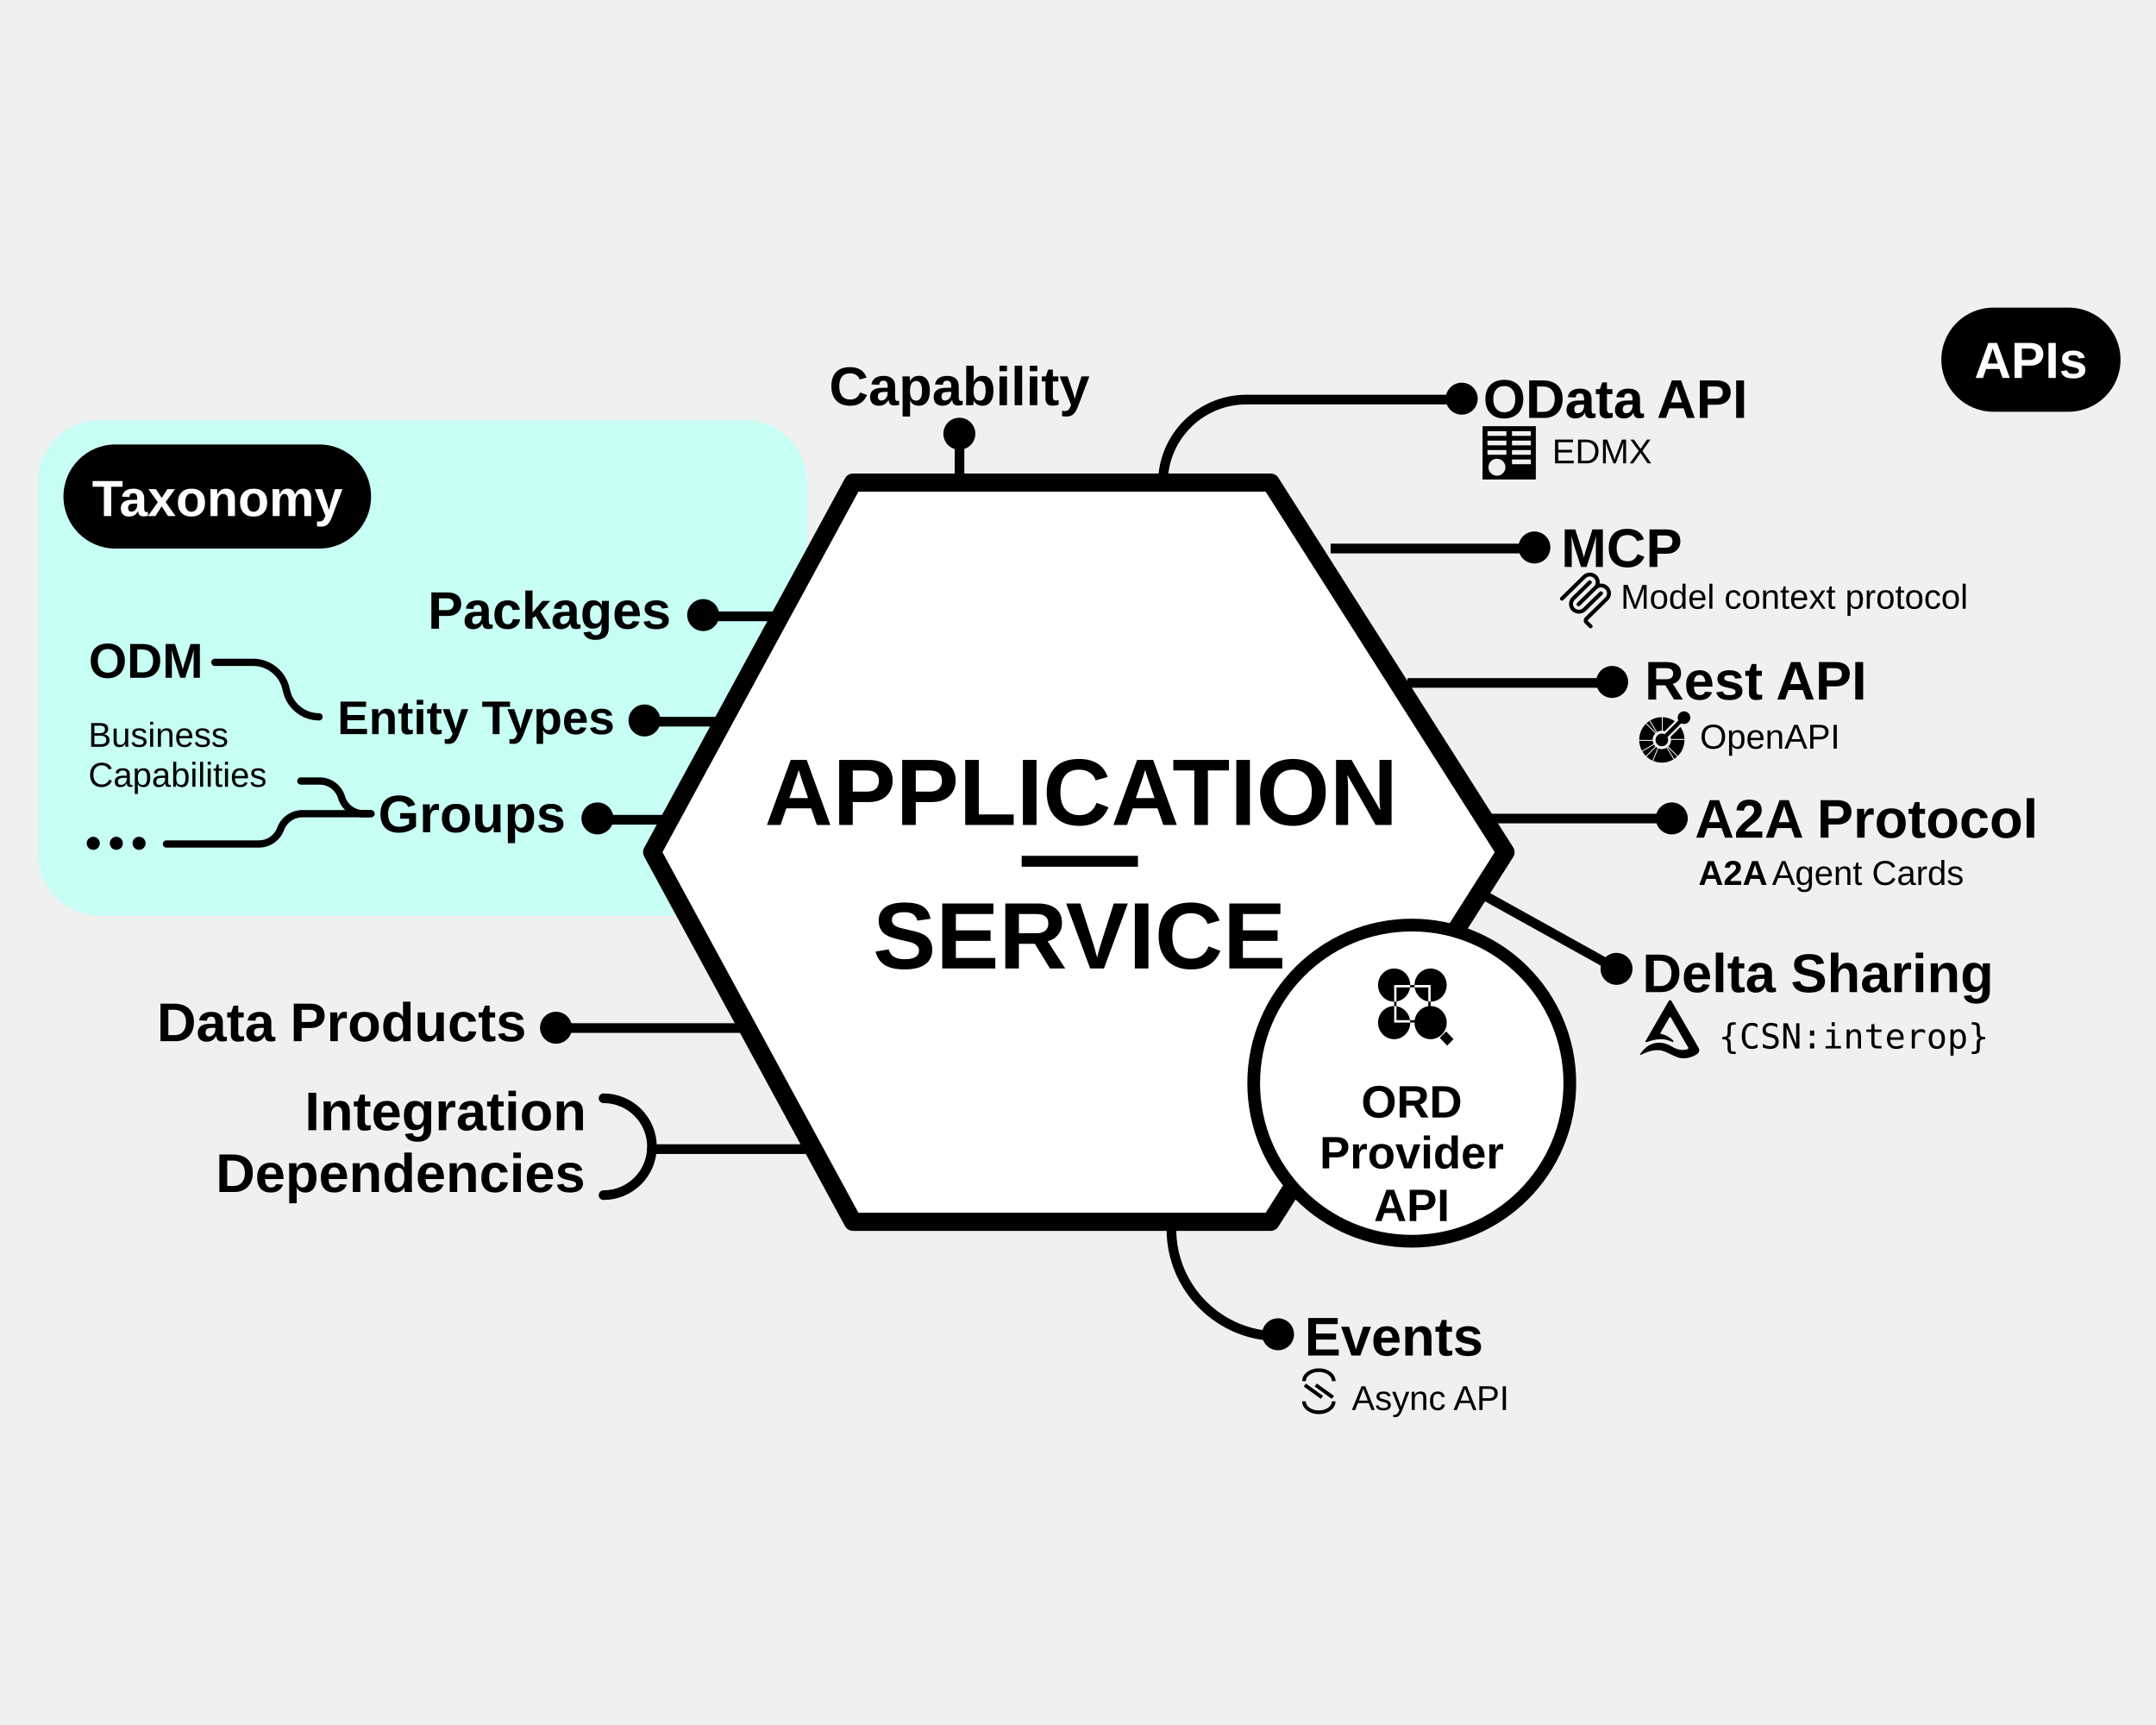
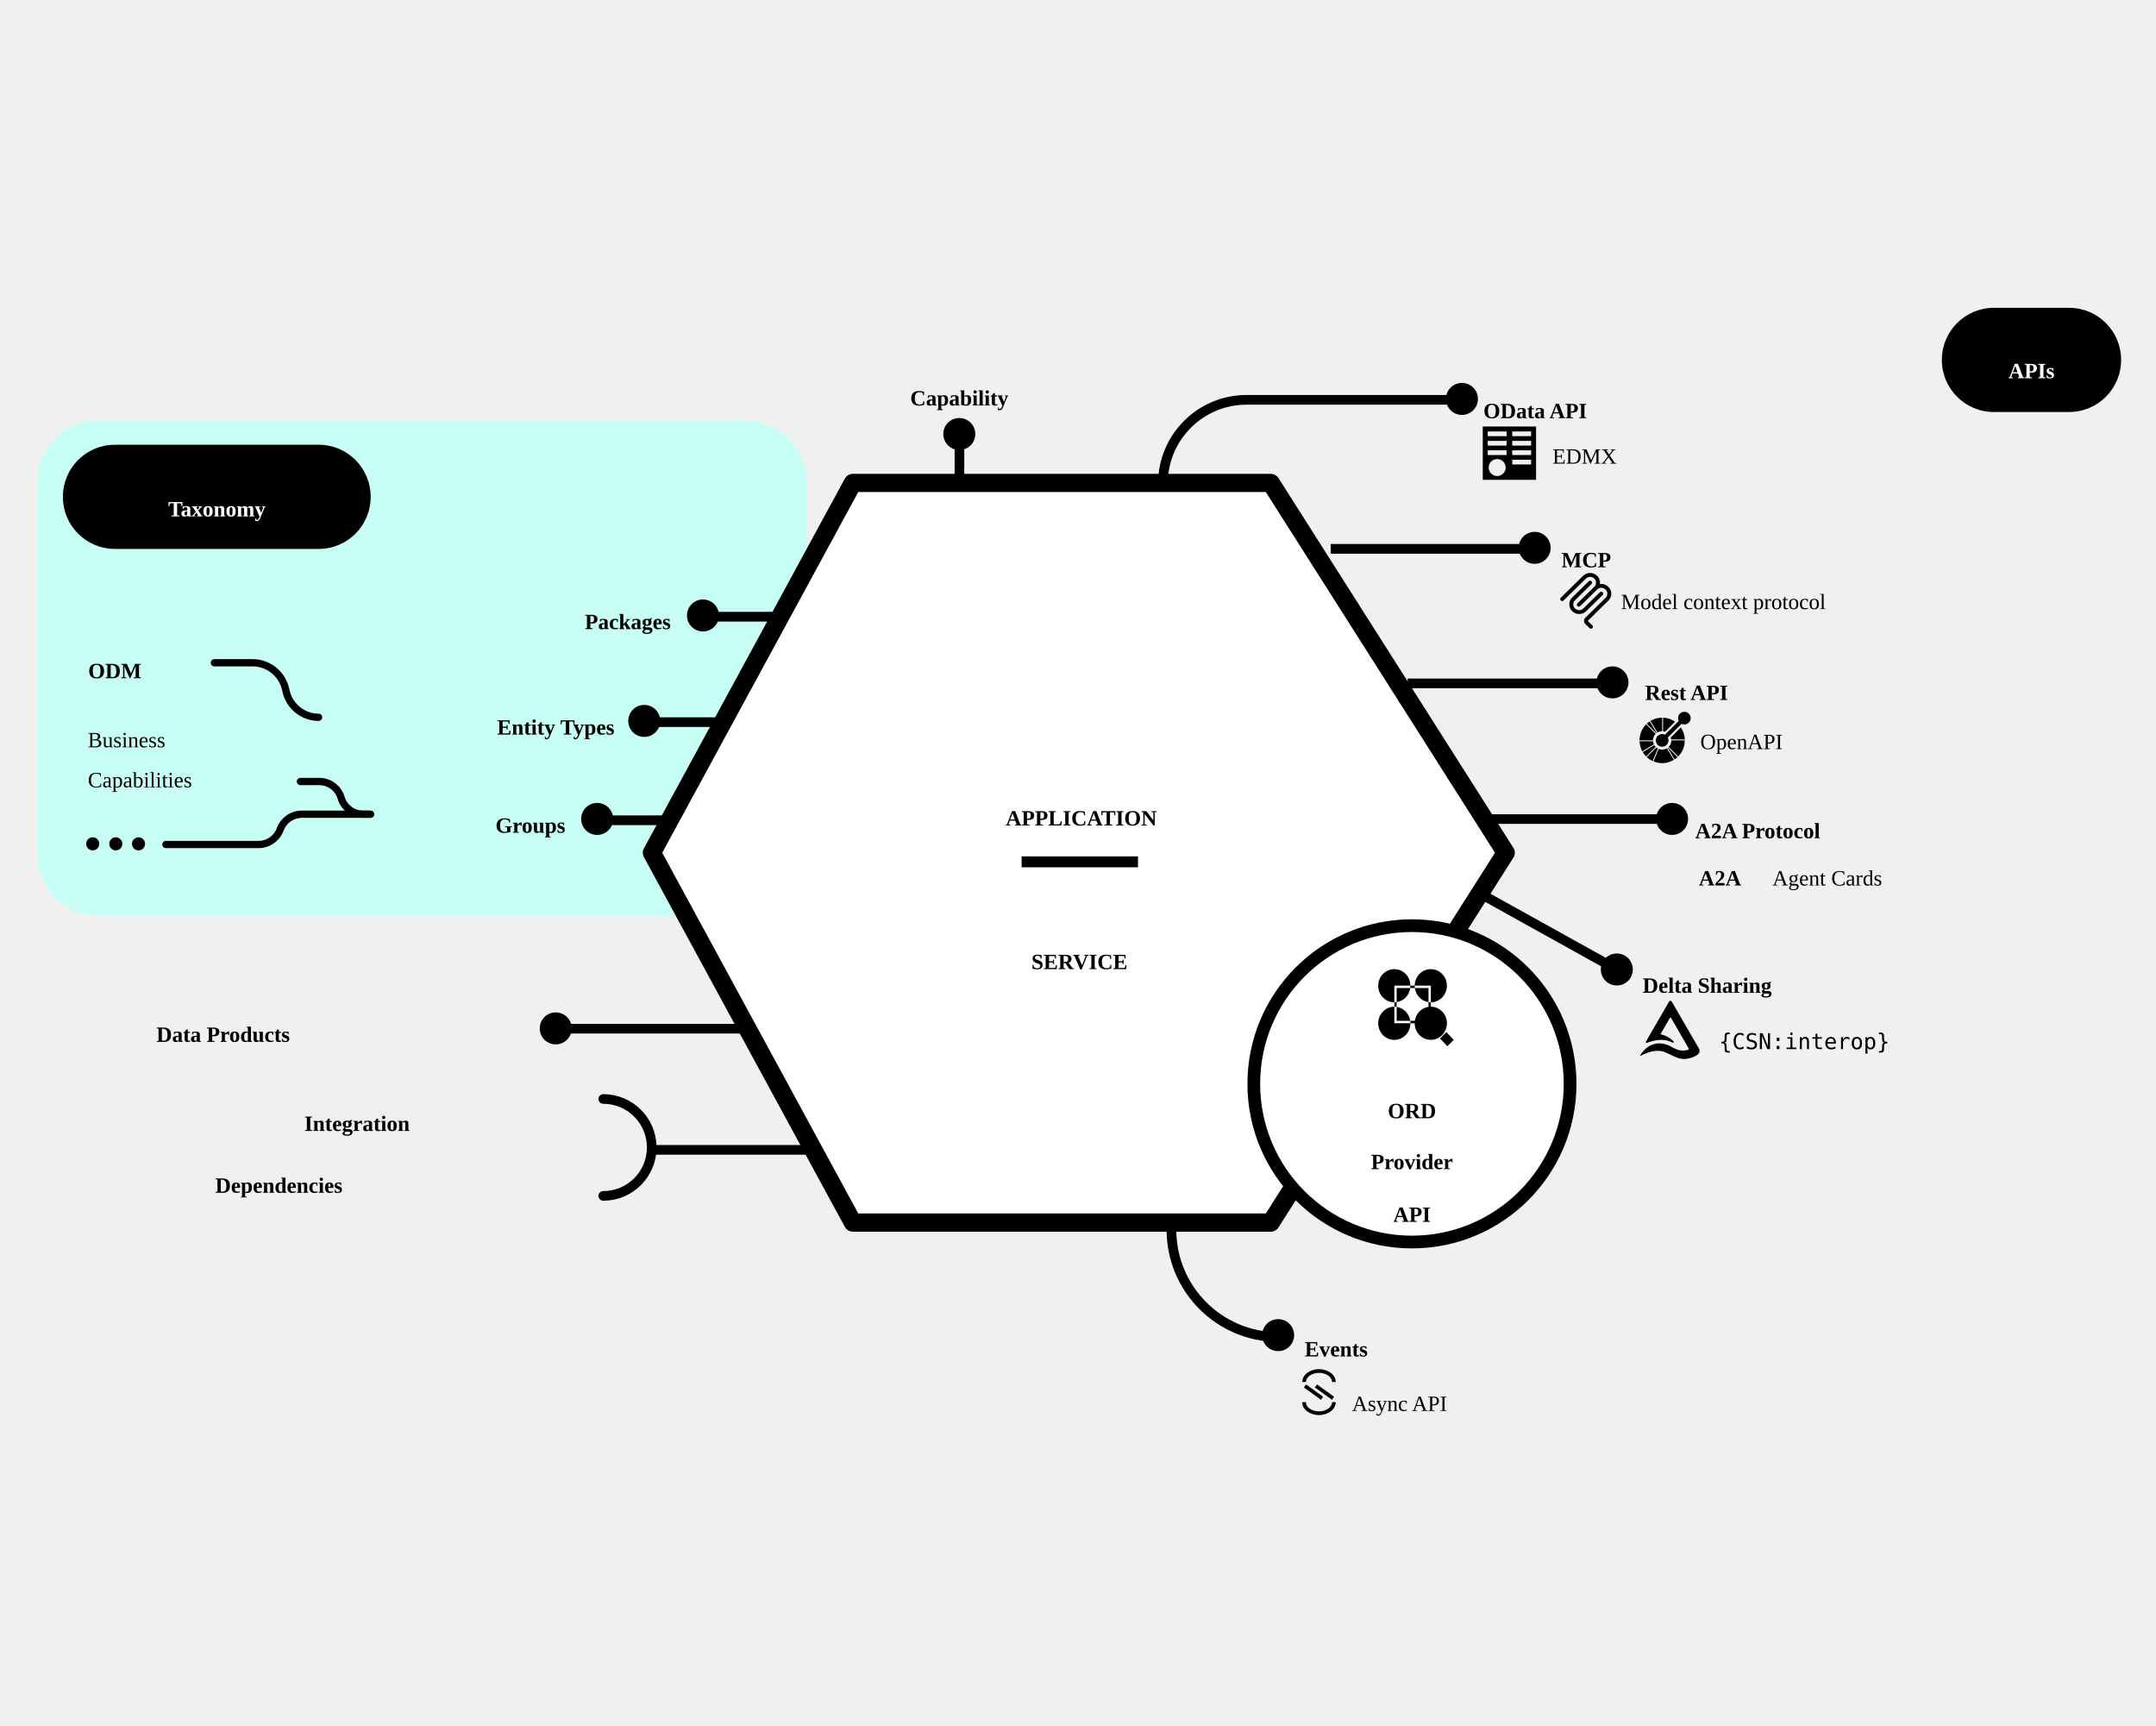
- <svg xmlns="http://www.w3.org/2000/svg" width="1423" height="1138" viewBox="46 -103 1186 949" font-family="Arial, Helvetica, sans-serif">
+ <svg xmlns="http://www.w3.org/2000/svg" viewBox="46 -103 1186 949" font-family="inherit" style="width: 100%; height: auto;">
  <g>
    <rect fill="#C7FFF4" rx="34" height="272.6" width="423.2" y="128.2" x="66.6" id="taxonomy-box" />
    <g fill="#000000" id="connectors">
      <path id="svg_1" d="m893.65,201.54c1.47,0 2.67,-1.2 2.67,-2.67c0,-1.47 -1.2,-2.67 -2.67,-2.67l0,2.67l0,2.67zm-115.62,-2.67l0,2.67l115.62,0l0,-2.67l0,-2.67l-115.62,0l0,2.67z" />
      <path id="svg_2" d="m433.83,238.85c-1.47,0 -2.67,-1.19 -2.67,-2.66c0,-1.47 1.2,-2.67 2.67,-2.67l0,2.67l0,2.66zm44.65,-2.66l0,2.66l-44.65,0l0,-2.66l0,-2.67l44.65,0l0,2.67z" />
      <path id="svg_3" d="m399.84,296.83c-1.47,0 -2.66,-1.19 -2.66,-2.66c0,-1.48 1.19,-2.67 2.66,-2.67l0,2.67l0,2.66zm46.32,-2.66l0,2.66c-14.25,0 -18.7,0 -23.16,0c-4.45,0 -8.91,0 -23.16,0l0,-2.66l0,-2.67c14.25,0 18.71,0 23.16,0c4.46,0 8.91,0 23.16,0l0,2.67z" />
      <path id="svg_4" d="m375.85,350.81c-1.47,0 -2.66,-1.19 -2.66,-2.66c0,-1.48 1.19,-2.67 2.66,-2.67l0,2.67l0,2.66zm38.99,-2.66l0,2.66l-38.99,0l0,-2.66l0,-2.67l38.99,0l0,2.67z" />
      <path id="svg_5" d="m350.53,460.1c-1.47,0 -2.67,1.2 -2.67,2.67c0,1.47 1.2,2.66 2.67,2.66l0,-2.66l0,-2.67zm111.96,2.67l0,-2.67l-111.96,0l0,2.67l0,2.66l111.96,0l0,-2.66z" />
      <path id="svg_6" d="m404.51,526.74c-1.47,0 -2.67,1.2 -2.67,2.67c0,1.47 1.2,2.66 2.67,2.66l0,-2.66l0,-2.67zm94.63,2.67l0,-2.67l-94.63,0l0,2.67l0,2.66l94.63,0l0,-2.66z" />
      <path id="svg_7" d="m936.3,275.51c1.47,0 2.67,-1.2 2.67,-2.67c0,-1.47 -1.2,-2.66 -2.67,-2.66l0,2.66l0,2.67zm-115.95,-2.67l0,2.67l115.95,0l0,-2.67l0,-2.66l-115.95,0l0,2.66z" />
      <path id="svg_8" d="m852.33,119.57c1.48,0 2.67,-1.2 2.67,-2.67c0,-1.47 -1.19,-2.66 -2.67,-2.66l0,2.66l0,2.67zm-120.62,-2.67l0,2.67l120.62,0l0,-2.67l0,-2.66l-120.62,0l0,2.66zm-45.98,45.98l2.67,0c0,-23.92 19.39,-43.31 43.31,-43.31l0,-2.67l0,-2.66c-26.87,0 -48.64,21.78 -48.64,48.64l2.66,0z" />
      <path id="svg_9" d="m938.93,429.12c1.28,0.71 1.75,2.33 1.04,3.62c-0.72,1.29 -2.34,1.75 -3.63,1.04l1.29,-2.33l1.3,-2.33zm-79.27,-40.99l1.3,-2.33l77.97,43.32l-1.3,2.33l-1.29,2.33l-77.97,-43.32l1.29,-2.33z" />
      <path id="svg_10" d="m749.37,629.7c1.48,0 2.67,1.19 2.67,2.67c0,1.47 -1.19,2.66 -2.67,2.66l0,-2.66l0,-2.67zm-58.96,-56.3l2.67,0l-2.67,0zm0,-5.34l2.67,0l0,5.34l-2.67,0l-2.67,0l0,-5.34l2.67,0zm0,5.34l2.67,0c0,31.1 25.2,56.3 56.29,56.3l0,2.67l0,2.66c-34.03,0 -61.63,-27.59 -61.63,-61.63l2.67,0z" />
    </g>
    <g stroke-linecap="round" stroke-width="5.3" stroke="#000000" fill="none" id="connector-lines">
      <path d="m573.78,162.22l0,-27.32" id="cl-capability" />
      <path d="m863.33,347.48l102.96,0" id="cl-a2a" />
      <path d="m377.85,554.73c14.72,0 26.66,-11.93 26.66,-26.66c0,-14.72 -11.94,-26.65 -26.66,-26.65" id="cl-integration" />
    </g>
    <g id="hexagon-application-service">
      <polygon stroke-linejoin="round" stroke-width="10" stroke="#000000" fill="#FFFFFF" points="515.15,162.6 745.05,162.6 874.3,366.0 745.05,569.4 515.15,569.4 404.6,366.0" id="hexagon-shape" />
-       <text id="svg_11" fill="#000000" font-weight="800" font-size="52" text-anchor="middle" y="351" x="640.8">APPLICATION</text>
+       <text id="svg_11" fill="#000000" font-weight="800" font-size="2.2rem" text-anchor="middle" y="351" x="640.8">APPLICATION</text>
      <line id="svg_12" stroke-width="6" stroke="#000000" y2="371" x2="672" y1="371" x1="608" />
-       <text id="svg_13" fill="#000000" font-weight="800" font-size="52" text-anchor="middle" y="430" x="639.8">SERVICE</text>
+       <text id="svg_13" fill="#000000" font-weight="800" font-size="2.2rem" text-anchor="middle" y="430" x="639.8">SERVICE</text>
    </g>
    <g id="ord-provider-circle">
      <circle id="svg_14" stroke-width="7" stroke="#000000" fill="#FFFFFF" r="87" cy="493.1" cx="822.7" />
      <g id="ord-glyph">
        <path id="svg_15" fill="#000000" d="m821.77,440.41c0.06,-0.42 0.09,-0.85 0.09,-1.28c0,-0.01 0,-0.02 0,-0.04l2.35,0c0,0.02 0,0.03 0,0.04c0,0.43 0.03,0.86 0.09,1.28l-2.53,0zm-7.48,7.75l0,-7.75l7.48,0c-0.54,4 -3.6,7.16 -7.48,7.75zm0,2.61l0,-2.61c-0.41,0.06 -0.84,0.09 -1.27,0.09l0,-7.84l0,-1.32l1.27,0l7.57,0c-0.01,-5.02 -3.98,-9.08 -8.86,-9.08c-4.9,0 -8.86,4.08 -8.86,9.12c0,5.04 3.96,9.12 8.86,9.12c0,0 0.01,0 0.02,0l0,2.42c-0.01,0 -0.02,0 -0.02,0c-4.9,0 -8.86,4.08 -8.86,9.12c0,5.04 3.96,9.13 8.86,9.13c4.89,0 8.86,-4.09 8.86,-9.13c0,-0.01 0,-0.02 0,-0.03l9.95,0l1.28,0l0,-1.31l0,-10.2c4.89,-0.01 8.84,-4.09 8.84,-9.12c0,-5.04 -3.96,-9.12 -8.86,-9.12c-4.88,0 -8.84,4.06 -8.86,9.08l7.6,0l1.28,0l0,1.32l0,7.84c-0.01,0 -0.01,0 -0.02,0c-0.42,0 -0.84,-0.03 -1.26,-0.09l0,-7.75l-7.51,0c0.54,4.01 3.62,7.18 7.51,7.75l0,10.29l-10.04,0c-0.58,-3.97 -3.62,-7.1 -7.48,-7.68zm7.48,7.68c0.06,0.42 0.09,0.86 0.09,1.31l-7.57,0l-1.27,0l0,-1.31l0,-7.78c0.43,0 0.86,0.03 1.27,0.1l0,7.68l7.48,0z" />
        <path id="svg_16" fill="#000000" d="m833.07,466.28c3.49,0 6.32,-2.91 6.32,-6.5c0,-3.58 -2.83,-6.49 -6.32,-6.49c-3.48,0 -6.31,2.91 -6.31,6.49c0,3.59 2.83,6.5 6.31,6.5zm0,2.63c4.9,0 8.87,-4.09 8.87,-9.13c0,-5.03 -3.97,-9.12 -8.87,-9.12c-4.89,0 -8.86,4.09 -8.86,9.12c0,5.04 3.97,9.13 8.86,9.13z" />
        <path id="svg_17" fill="#000000" d="m841.61,464.62l4.07,4.26l-3.48,3.55l-4.06,-4.26l3.47,-3.55z" />
        <path id="svg_18" fill="#000000" d="m837.43,458.47c-0.38,0.3 -0.85,0.48 -1.36,0.47c-1.2,-0.01 -2.16,-1.02 -2.14,-2.25c0,-0.51 0.17,-0.98 0.46,-1.35c-0.4,-0.13 -0.82,-0.19 -1.25,-0.2c-2.5,-0.03 -4.56,2.03 -4.59,4.61c-0.03,2.58 1.98,4.69 4.48,4.73c2.5,0.03 4.56,-2.04 4.59,-4.62c0.01,-0.48 -0.06,-0.95 -0.19,-1.39z" />
      </g>
-       <text id="svg_19" fill="#000000" font-weight="700" font-size="25" text-anchor="middle" y="512" x="822.7">ORD</text>
-       <text id="svg_20" fill="#000000" font-weight="700" font-size="25" text-anchor="middle" y="540" x="822.7">Provider</text>
-       <text id="svg_21" fill="#000000" font-weight="700" font-size="25" text-anchor="middle" y="569" x="822.7">API</text>
+       <text id="svg_19" fill="#000000" font-weight="700" font-size="1.15rem" text-anchor="middle" y="512" x="822.7">ORD</text>
+       <text id="svg_20" fill="#000000" font-weight="700" font-size="1.15rem" text-anchor="middle" y="540" x="822.7">Provider</text>
+       <text id="svg_21" fill="#000000" font-weight="700" font-size="1.15rem" text-anchor="middle" y="569" x="822.7">API</text>
    </g>
    <g id="pill-taxonomy">
      <rect id="svg_22" fill="#000000" rx="28.6" height="57.3" width="169.3" y="141.6" x="80.6" />
-       <text id="svg_23" fill="#FFFFFF" font-weight="700" font-size="28" text-anchor="middle" y="181" x="165.3">Taxonomy</text>
+       <text id="svg_23" fill="#FFFFFF" font-weight="700" font-size="1.3rem" text-anchor="middle" y="181" x="165.3">Taxonomy</text>
    </g>
    <g id="pill-apis">
      <rect id="svg_24" fill="#000000" rx="28.6" height="57.3" width="98.6" y="66.3" x="1114.2" />
-       <text id="svg_25" fill="#FFFFFF" font-weight="700" font-size="28" text-anchor="middle" y="105" x="1163.5">APIs</text>
+       <text id="svg_25" fill="#FFFFFF" font-weight="700" font-size="1.3rem" text-anchor="middle" y="105" x="1163.5">APIs</text>
    </g>
    <g id="brackets">
      <path id="svg_26" stroke-linejoin="round" stroke-linecap="round" stroke-width="4" stroke="#000000" fill="none" d="m211.25,326.82l10.38,0c5.57,0 10.46,3.66 12.03,9c1.57,5.33 6.47,8.99 12.03,8.99l4.21,0" />
      <path id="svg_27" stroke-linejoin="round" stroke-linecap="round" stroke-width="4" stroke="#000000" fill="none" d="m163.94,261.51l21.06,0c8.87,0 16.53,6.38 18.23,15.09c1.69,8.6 9.25,14.9 18.02,14.9" />
      <path id="svg_28" stroke-linejoin="round" stroke-linecap="round" stroke-width="4" stroke="#000000" fill="none" d="m137.28,361.47l50.9,0c5.34,0 10.11,-3.32 11.95,-8.33c1.85,-5 6.62,-8.33 11.96,-8.33l37.15,0" />
    </g>
    <g fill="#000000" id="connector-dots">
      <circle r="8.8" cy="135.7" cx="573.7" id="dot-capability" />
      <circle r="8.8" cy="235.5" cx="432.7" id="dot-packages" />
      <circle r="8.8" cy="293.5" cx="400.4" id="dot-entity-types" />
      <circle r="8.8" cy="347.4" cx="374.5" id="dot-groups" />
      <circle r="8.8" cy="462.6" cx="351.7" id="dot-data-products" />
      <circle r="8.8" cy="116.4" cx="850.2" id="dot-odata" />
      <circle r="8.8" cy="198.3" cx="890.2" id="dot-mcp" />
      <circle r="8.8" cy="272.3" cx="933" id="dot-rest" />
      <circle r="8.8" cy="347.4" cx="965.8" id="dot-a2a" />
      <circle r="8.8" cy="430.2" cx="935.4" id="dot-delta" />
      <circle r="8.8" cy="631.3" cx="749.1" id="dot-events" />
    </g>
    <g fill="#000000" id="labels">
-       <text font-weight="700" font-size="27" y="270" x="94.5" id="lbl-odm">ODM</text>
-       <text font-size="19" y="308" x="94.3" id="lbl-bizcap1">Business</text>
-       <text font-size="19" y="330" x="94.3" id="lbl-bizcap2">Capabilities</text>
-       <text font-weight="700" font-size="29" text-anchor="end" y="243" x="415" id="lbl-packages">Packages</text>
-       <text font-weight="700" font-size="26" text-anchor="end" y="301" x="384" id="lbl-entity-types">Entity Types</text>
-       <text font-weight="700" font-size="29" text-anchor="end" y="355" x="357" id="lbl-groups">Groups</text>
-       <text font-weight="700" font-size="30" y="470" x="132" id="lbl-data-products">Data Products</text>
-       <text font-weight="700" font-size="30" y="519" x="213.4" id="lbl-integration1">Integration</text>
-       <text font-weight="700" font-size="30" y="553" x="164.4" id="lbl-integration2">Dependencies</text>
-       <text font-weight="700" font-size="30" text-anchor="middle" y="120" x="573.7" id="lbl-capability">Capability</text>
-       <text font-weight="700" font-size="30" y="127" x="862" id="lbl-odata">OData API</text>
-       <text font-size="19" y="152" x="900" id="lbl-edmx">EDMX</text>
-       <text font-weight="700" font-size="30" y="209" x="904.9" id="lbl-mcp">MCP</text>
-       <text font-size="19" y="232" x="937.7" id="lbl-mcp-sub">Model context protocol</text>
-       <text font-weight="700" font-size="30" y="282" x="950.9" id="lbl-rest">Rest API</text>
-       <text font-size="19" y="309" x="981.3" id="lbl-openapi">OpenAPI</text>
-       <text font-weight="700" font-size="30" y="358" x="978.5" id="lbl-a2a-protocol">A2A Protocol</text>
-       <text x="11" font-size="19" y="384" id="lbl-agent-cards">
+       <text font-weight="700" font-size="1.15rem" y="270" x="94.5" id="lbl-odm">ODM</text>
+       <text font-size="0.85rem" y="308" x="94.3" id="lbl-bizcap1">Business</text>
+       <text font-size="0.85rem" y="330" x="94.3" id="lbl-bizcap2">Capabilities</text>
+       <text font-weight="700" font-size="1.3rem" text-anchor="end" y="243" x="415" id="lbl-packages">Packages</text>
+       <text font-weight="700" font-size="1.15rem" text-anchor="end" y="301" x="384" id="lbl-entity-types">Entity Types</text>
+       <text font-weight="700" font-size="1.3rem" text-anchor="end" y="355" x="357" id="lbl-groups">Groups</text>
+       <text font-weight="700" font-size="1.3rem" y="470" x="132" id="lbl-data-products">Data Products</text>
+       <text font-weight="700" font-size="1.3rem" y="519" x="213.4" id="lbl-integration1">Integration</text>
+       <text font-weight="700" font-size="1.3rem" y="553" x="164.4" id="lbl-integration2">Dependencies</text>
+       <text font-weight="700" font-size="1.3rem" text-anchor="middle" y="120" x="573.7" id="lbl-capability">Capability</text>
+       <text font-weight="700" font-size="1.3rem" y="127" x="862" id="lbl-odata">OData API</text>
+       <text font-size="0.85rem" y="152" x="900" id="lbl-edmx">EDMX</text>
+       <text font-weight="700" font-size="1.3rem" y="209" x="904.9" id="lbl-mcp">MCP</text>
+       <text font-size="0.85rem" y="232" x="937.7" id="lbl-mcp-sub">Model context protocol</text>
+       <text font-weight="700" font-size="1.3rem" y="282" x="950.9" id="lbl-rest">Rest API</text>
+       <text font-size="0.85rem" y="309" x="981.3" id="lbl-openapi">OpenAPI</text>
+       <text font-weight="700" font-size="1.3rem" y="358" x="978.5" id="lbl-a2a-protocol">A2A Protocol</text>
+       <text x="11" font-size="0.85rem" y="384" id="lbl-agent-cards">
        <tspan id="svg_29" font-weight="700" x="980.5">A2A</tspan>
        <tspan id="svg_30" x="1021">Agent Cards</tspan>
      </text>
-       <text font-weight="700" font-size="30" y="443" x="949.6" id="lbl-delta">Delta Sharing</text>
-       <text font-family="monospace" font-size="19" y="474" x="991.6" id="lbl-csn">{CSN:interop}</text>
-       <text font-weight="700" font-size="30" y="643" x="763.7" id="lbl-events">Events</text>
-       <text font-size="19" y="673" x="789.7" id="lbl-async">Async API</text>
+       <text font-weight="700" font-size="1.3rem" y="443" x="949.6" id="lbl-delta">Delta Sharing</text>
+       <text font-family="monospace" font-size="0.85rem" y="474" x="991.6" id="lbl-csn">{CSN:interop}</text>
+       <text font-weight="700" font-size="1.3rem" y="643" x="763.7" id="lbl-events">Events</text>
+       <text font-size="0.85rem" y="673" x="789.7" id="lbl-async">Async API</text>
      <circle r="3.6" cy="361.1" cx="97" id="dot-odm1" />
      <circle r="3.6" cy="361.1" cx="109.7" id="dot-odm2" />
      <circle r="3.6" cy="361.1" cx="122.2" id="dot-odm3" />
    </g>
    <g fill="#000000" id="icon-edmx">
      <path id="svg_31" d="m890.99,160.88l-29.33,0l0,-29.32l29.33,0l0,29.32zm-21.41,-11.41c-2.58,0 -4.67,2.09 -4.67,4.67c0,2.58 2.09,4.67 4.67,4.67c2.58,0 4.67,-2.09 4.67,-4.67c0,-2.58 -2.09,-4.67 -4.67,-4.67zm8.3,2.98l10.38,0l0,-2.59l-10.38,0l0,2.59zm-13.49,-5.19l10.38,0l0,-2.59l-10.38,0l0,2.59zm13.49,0l10.38,0l0,-2.59l-10.38,0l0,2.59zm-13.49,-5.19l10.38,0l0,-2.59l-10.38,0l0,2.59zm13.49,0l10.38,0l0,-2.59l-10.38,0l0,2.59zm-13.49,-5.19l10.38,0l0,-2.59l-10.38,0l0,2.59zm13.49,0l10.38,0l0,-2.59l-10.38,0l0,2.59z" />
    </g>
    <g fill="#000000" id="icon-mcp">
      <path id="svg_32" d="m923.02,215.19c-0.62,-0.6 -1.45,-0.94 -2.31,-0.94c-0.86,0 -1.68,0.34 -2.3,0.94l-12.3,12.06c-0.2,0.2 -0.48,0.31 -0.76,0.31c-0.29,0 -0.57,-0.11 -0.78,-0.31c-0.1,-0.1 -0.18,-0.22 -0.23,-0.35c-0.05,-0.13 -0.08,-0.26 -0.08,-0.41c0,-0.14 0.03,-0.27 0.08,-0.4c0.05,-0.13 0.13,-0.25 0.23,-0.35l12.3,-12.06c1.03,-1 2.41,-1.56 3.84,-1.56c1.44,0 2.82,0.56 3.84,1.56c0.6,0.58 1.05,1.29 1.31,2.08c0.27,0.79 0.35,1.62 0.23,2.45c0.83,-0.12 1.68,-0.05 2.48,0.21c0.8,0.26 1.53,0.7 2.13,1.29l0.06,0.07c0.51,0.49 0.91,1.07 1.18,1.72c0.28,0.65 0.42,1.34 0.42,2.04c0,0.71 -0.14,1.4 -0.42,2.05c-0.27,0.65 -0.67,1.23 -1.18,1.72l-11.11,10.91c-0.04,0.03 -0.06,0.07 -0.08,0.11c-0.02,0.04 -0.03,0.09 -0.03,0.14c0,0.04 0.01,0.09 0.03,0.13c0.02,0.05 0.04,0.09 0.08,0.12l2.28,2.24c0.1,0.1 0.18,0.21 0.24,0.34c0.05,0.13 0.08,0.27 0.08,0.41c0,0.14 -0.03,0.28 -0.08,0.41c-0.06,0.13 -0.14,0.25 -0.24,0.35c-0.2,0.2 -0.48,0.31 -0.77,0.31c-0.29,0 -0.56,-0.11 -0.77,-0.31l-2.28,-2.24c-0.24,-0.23 -0.42,-0.51 -0.55,-0.81c-0.13,-0.3 -0.19,-0.62 -0.19,-0.95c0,-0.33 0.06,-0.65 0.19,-0.96c0.13,-0.3 0.31,-0.57 0.55,-0.8l11.12,-10.91c0.3,-0.29 0.54,-0.64 0.71,-1.03c0.16,-0.39 0.24,-0.81 0.24,-1.23c0,-0.42 -0.08,-0.84 -0.24,-1.22c-0.17,-0.39 -0.41,-0.74 -0.71,-1.04l-0.07,-0.06c-0.61,-0.6 -1.44,-0.94 -2.3,-0.94c-0.85,0 -1.68,0.34 -2.3,0.94l-9.16,8.98l0,0l-0.13,0.13c-0.21,0.2 -0.48,0.31 -0.77,0.31c-0.28,0 -0.56,-0.11 -0.77,-0.31c-0.1,-0.1 -0.18,-0.22 -0.23,-0.35c-0.06,-0.13 -0.08,-0.27 -0.08,-0.41c0,-0.14 0.02,-0.28 0.08,-0.41c0.05,-0.13 0.13,-0.24 0.23,-0.34l9.29,-9.11c0.31,-0.3 0.55,-0.65 0.71,-1.03c0.16,-0.39 0.24,-0.81 0.24,-1.23c0,-0.42 -0.08,-0.84 -0.24,-1.23c-0.17,-0.38 -0.41,-0.74 -0.71,-1.03z" />
      <path id="svg_33" d="m921.48,218.21c0.1,-0.1 0.18,-0.22 0.24,-0.35c0.05,-0.13 0.08,-0.27 0.08,-0.41c0,-0.14 -0.03,-0.28 -0.08,-0.41c-0.06,-0.13 -0.14,-0.24 -0.24,-0.34c-0.21,-0.2 -0.48,-0.31 -0.77,-0.31c-0.28,0 -0.56,0.11 -0.76,0.31l-9.1,8.92c-0.51,0.49 -0.91,1.07 -1.18,1.72c-0.27,0.65 -0.41,1.34 -0.41,2.04c0,0.71 0.14,1.4 0.41,2.05c0.27,0.65 0.67,1.23 1.18,1.72c1.03,1 2.41,1.56 3.85,1.56c1.43,0 2.81,-0.56 3.83,-1.56l9.1,-8.92c0.1,-0.09 0.18,-0.21 0.23,-0.34c0.06,-0.13 0.09,-0.27 0.09,-0.41c0,-0.14 -0.03,-0.28 -0.09,-0.41c-0.05,-0.13 -0.13,-0.25 -0.23,-0.34c-0.21,-0.2 -0.48,-0.32 -0.77,-0.32c-0.29,0 -0.56,0.12 -0.77,0.32l-9.09,8.91c-0.62,0.61 -1.44,0.94 -2.3,0.94c-0.87,0 -1.7,-0.33 -2.31,-0.94c-0.31,-0.29 -0.55,-0.64 -0.71,-1.03c-0.16,-0.39 -0.25,-0.8 -0.25,-1.23c0,-0.42 0.09,-0.83 0.25,-1.22c0.16,-0.39 0.4,-0.74 0.71,-1.04l9.09,-8.91z" />
    </g>
    <g fill="#000000" id="icon-openapi">
      <path id="svg_34" d="m955.32,304.71l-7.43,0l0.01,0.11c0,0.07 0,0.14 0.01,0.21c0,0.03 0,0.06 0,0.09c0.01,0.08 0.01,0.16 0.02,0.24c0.01,0.02 0.01,0.04 0.01,0.05c0,0.09 0.02,0.18 0.02,0.27c0.01,0.01 0.01,0.02 0.01,0.03c0.01,0.09 0.02,0.19 0.04,0.29c0,0 0,0 0,0c0.08,0.59 0.21,1.18 0.38,1.76c0,0 0.01,0 0.01,0.01c0.02,0.09 0.05,0.18 0.08,0.27c0,0 0,0.01 0,0.01c0,0.01 0,0.02 0.01,0.02c0.03,0.08 0.05,0.16 0.08,0.24c0.01,0.02 0.01,0.05 0.02,0.07l0.08,0.21c0.01,0.03 0.02,0.06 0.03,0.09c0.02,0.06 0.05,0.12 0.07,0.18c0.02,0.04 0.04,0.08 0.05,0.13c0.02,0.04 0.04,0.09 0.06,0.13c0.02,0.06 0.05,0.11 0.08,0.17c0.01,0.03 0.02,0.06 0.04,0.1c0.03,0.06 0.06,0.13 0.09,0.2c0.01,0.02 0.02,0.04 0.03,0.06c0.04,0.08 0.08,0.15 0.12,0.23l0.01,0.03c0.04,0.08 0.09,0.17 0.13,0.25c0,0 0,0 0.01,0.01c0.01,0.02 0.01,0.03 0.03,0.05l6.34,-3.83l0.02,-0.02c-0.25,-0.52 -0.41,-1.09 -0.46,-1.66z" />
      <path id="svg_35" d="m957.15,308.13l-0.02,0.02l-5.24,5.24c0.03,0.03 0.06,0.06 0.08,0.08c0.05,0.04 0.1,0.09 0.15,0.13l0.08,0.07c0.05,0.05 0.11,0.1 0.17,0.15l0.06,0.04c0.06,0.06 0.13,0.11 0.2,0.17l0.02,0.02c0.08,0.06 0.16,0.11 0.23,0.17c0,0 0.01,0 0.01,0.01c0.32,0.23 0.64,0.45 0.98,0.66c0.01,0.01 0.02,0.02 0.03,0.02c0.07,0.04 0.13,0.08 0.19,0.12c0.04,0.02 0.08,0.04 0.12,0.06c0.04,0.03 0.08,0.05 0.12,0.07c0.06,0.04 0.13,0.07 0.2,0.11c0.01,0 0.02,0.01 0.03,0.01c0.19,0.1 0.38,0.2 0.58,0.29l0.18,-0.46l2.63,-6.41l0.02,-0.02c-0.3,-0.16 -0.57,-0.34 -0.82,-0.55z" />
      <path id="svg_36" d="m956.6,307.61c-0.06,-0.07 -0.11,-0.13 -0.17,-0.2c-0.04,-0.06 -0.09,-0.11 -0.13,-0.17c-0.05,-0.07 -0.1,-0.14 -0.15,-0.21c-0.04,-0.07 -0.09,-0.14 -0.13,-0.21l-6.35,3.84c0.09,0.16 0.19,0.32 0.3,0.48c0.01,0 0.01,0.01 0.01,0.01c0,0 0,0 0,0.01c0.01,0 0.01,0.01 0.02,0.01l0,0l0.02,0.04c0,0 0,0 0,0l0,0.01c0.12,0.16 0.23,0.32 0.34,0.48c0.01,0 0.01,0 0.01,0.01c0.01,0 0.01,0 0.01,0.01c0.05,0.06 0.1,0.13 0.16,0.2c0,0.01 0.01,0.02 0.02,0.02c0.05,0.07 0.1,0.14 0.16,0.21c0.01,0.02 0.02,0.03 0.04,0.05c0.05,0.06 0.1,0.12 0.15,0.18l0.07,0.07l0.13,0.15c0.03,0.03 0.05,0.06 0.07,0.08c0.02,0.02 0.02,0.03 0.04,0.04c0.03,0.04 0.06,0.07 0.1,0.1c0.01,0.02 0.02,0.03 0.04,0.05c0.06,0.06 0.11,0.12 0.17,0.18l5.24,-5.26c-0.06,-0.06 -0.12,-0.12 -0.17,-0.18z" />
      <path id="svg_37" d="m963.54,308.13c-0.06,0.04 -0.12,0.09 -0.18,0.13l0.02,0.02l3.82,6.37c0.18,-0.12 0.35,-0.24 0.52,-0.36c0.38,-0.28 0.73,-0.57 1.07,-0.89l-5.23,-5.25l-0.02,-0.02z" />
      <path id="svg_38" d="m966.64,314.7l-0.12,-0.22l-3.57,-5.94c-0.07,0.05 -0.15,0.09 -0.22,0.13c-0.07,0.04 -0.15,0.08 -0.23,0.11c-0.68,0.32 -1.42,0.49 -2.16,0.49c-0.49,0 -0.97,-0.07 -1.45,-0.21c-0.08,-0.02 -0.16,-0.05 -0.23,-0.08c-0.08,-0.03 -0.17,-0.05 -0.24,-0.09l-2.63,6.41l-0.1,0.25l-0.09,0.22c0.01,0 0.01,0 0.02,0.01c0.01,0 0.01,0 0.02,0c0,0.01 0.01,0.01 0.01,0.01c0.06,0.02 0.12,0.04 0.18,0.07c0.08,0.03 0.16,0.06 0.24,0.09c0.04,0.01 0.08,0.03 0.12,0.04l0,0c0.82,0.3 1.67,0.5 2.54,0.62l0.1,0.01l0.11,0.01c0.07,0.01 0.13,0.02 0.2,0.02l0.05,0.01c0.08,0 0.16,0.01 0.24,0.02c0.03,0 0.06,0 0.09,0c0.07,0.01 0.14,0.01 0.21,0.01c0.05,0.01 0.09,0.01 0.14,0.01c0.06,0 0.11,0 0.17,0.01c0.08,0 0.16,0 0.24,0l0.06,0c0.7,0 1.38,-0.06 2.07,-0.17c0.01,0 0.02,-0.01 0.03,-0.01c0.08,-0.01 0.15,-0.03 0.22,-0.04c0.04,-0.01 0.08,-0.01 0.12,-0.02c0.05,-0.01 0.09,-0.02 0.13,-0.03c0.07,-0.01 0.15,-0.03 0.21,-0.05l0.04,0c1.04,-0.25 2.05,-0.62 2.99,-1.12c0.07,-0.04 0.13,-0.07 0.19,-0.11c0.07,-0.04 0.14,-0.08 0.22,-0.12c0.05,-0.03 0.1,-0.06 0.15,-0.09c0,0 0,0 0,0c0,0 0,0 0,0l0.01,0l0,0l0,0c0,0 0,0 0,-0.01c0.02,-0.01 0.04,-0.02 0.06,-0.03l-0.14,-0.21zm-9.49,-14.42c0.06,-0.05 0.11,-0.09 0.17,-0.14l-0.01,-0.02l-3.82,-6.36c-0.18,0.12 -0.36,0.24 -0.53,0.36c-0.37,0.28 -0.73,0.58 -1.07,0.89l5.24,5.25l0.02,0.02z" />
      <path id="svg_39" d="m951.53,295.36c-0.06,0.06 -0.11,0.12 -0.17,0.18c-0.06,0.06 -0.12,0.12 -0.18,0.18c-0.38,0.42 -0.73,0.86 -1.06,1.32c-0.01,0.02 -0.02,0.04 -0.04,0.07c-0.04,0.05 -0.07,0.1 -0.11,0.15c-0.03,0.06 -0.07,0.11 -0.11,0.17c-0.01,0.02 -0.02,0.04 -0.04,0.06c-1.2,1.89 -1.84,4.04 -1.93,6.21c0,0.08 -0.01,0.17 -0.01,0.25c0,0.08 0,0.17 0,0.25l7.41,0c0,-0.08 0,-0.17 0.01,-0.25c0.01,-0.08 0.01,-0.17 0.01,-0.25c0.1,-0.97 0.47,-1.92 1.12,-2.71c0.06,-0.06 0.12,-0.12 0.17,-0.19c0.06,-0.06 0.11,-0.12 0.17,-0.18l-5.24,-5.26zm15.29,-1.85c-0.01,0 -0.02,-0.01 -0.03,-0.01c-0.07,-0.04 -0.13,-0.08 -0.2,-0.12c-0.04,-0.02 -0.07,-0.04 -0.11,-0.07c-0.04,-0.02 -0.08,-0.04 -0.12,-0.06c-0.06,-0.04 -0.14,-0.07 -0.2,-0.11c-0.01,-0.01 -0.02,-0.01 -0.03,-0.02c-0.43,-0.22 -0.88,-0.43 -1.34,-0.6c-0.01,0 -0.02,-0.01 -0.03,-0.01c-0.1,-0.04 -0.2,-0.08 -0.3,-0.11c-0.82,-0.29 -1.65,-0.48 -2.5,-0.6c-0.04,0 -0.07,-0.01 -0.1,-0.01l-0.11,-0.01c-0.07,-0.01 -0.13,-0.02 -0.2,-0.02c-0.02,-0.01 -0.04,-0.01 -0.06,-0.01c-0.08,-0.01 -0.16,-0.01 -0.24,-0.02c-0.03,0 -0.06,0 -0.09,-0.01c-0.07,0 -0.14,-0.01 -0.2,-0.01l-0.12,0l0,7.45c0.38,0.04 0.76,0.12 1.13,0.25l5.47,-5.49c-0.2,-0.14 -0.41,-0.28 -0.62,-0.41z" />
      <path id="svg_40" d="m960.09,291.7c-0.08,0 -0.16,0 -0.25,0.01c-0.52,0.02 -1.05,0.07 -1.57,0.16c0,0 -0.02,0 -0.03,0.01c-0.07,0.01 -0.15,0.02 -0.21,0.03c-0.04,0.01 -0.09,0.02 -0.13,0.03c-0.04,0.01 -0.09,0.02 -0.13,0.03c-0.07,0.01 -0.14,0.03 -0.21,0.04c-0.01,0.01 -0.03,0.01 -0.04,0.01c-1.04,0.24 -2.04,0.62 -2.99,1.12c-0.06,0.03 -0.12,0.07 -0.18,0.1c-0.08,0.04 -0.15,0.09 -0.22,0.13c-0.06,0.03 -0.11,0.06 -0.16,0.09c0,0 0,0 0,0c-0.01,0 -0.01,0 -0.02,0.01c-0.01,0 -0.02,0.01 -0.04,0.02l0,0l0.13,0.22l3.7,6.15c0.07,-0.04 0.15,-0.08 0.22,-0.12c0.07,-0.04 0.15,-0.08 0.22,-0.11c0.53,-0.26 1.09,-0.41 1.66,-0.47c0.09,-0.01 0.17,-0.02 0.25,-0.02c0.09,0 0.17,-0.01 0.25,-0.01l0,-7.43c-0.08,0 -0.16,0 -0.25,0z" />
      <path id="svg_41" d="m972.79,303.59l-0.01,-0.2c0,-0.04 -0.01,-0.07 -0.01,-0.1c0,-0.08 -0.01,-0.16 -0.02,-0.24c0,-0.02 0,-0.04 0,-0.06c-0.01,-0.09 -0.02,-0.17 -0.03,-0.26c0,-0.01 0,-0.02 0,-0.02c0,-0.01 0,-0.01 0,-0.01c-0.01,-0.1 -0.03,-0.19 -0.04,-0.29c0,0 0,0 0,0c-0.09,-0.6 -0.21,-1.18 -0.39,-1.76c0,-0.01 0,-0.01 0,-0.01c-0.02,-0.09 -0.05,-0.18 -0.08,-0.27c0,-0.01 -0.01,-0.03 -0.01,-0.04c-0.03,-0.08 -0.05,-0.16 -0.08,-0.24c-0.01,-0.02 -0.02,-0.04 -0.03,-0.06c-0.02,-0.07 -0.04,-0.14 -0.07,-0.21l-0.04,-0.1c-0.02,-0.06 -0.04,-0.11 -0.07,-0.17l-0.05,-0.14l-0.05,-0.13c-0.03,-0.05 -0.05,-0.11 -0.08,-0.17c-0.01,-0.03 -0.02,-0.06 -0.04,-0.09c-0.03,-0.07 -0.06,-0.14 -0.1,-0.2c0,-0.02 -0.02,-0.04 -0.02,-0.06c-0.04,-0.08 -0.08,-0.16 -0.12,-0.23c0,-0.01 -0.01,-0.02 -0.01,-0.03c-0.05,-0.09 -0.09,-0.17 -0.13,-0.25c0,-0.01 -0.01,-0.01 -0.01,-0.01c-0.21,-0.4 -0.45,-0.78 -0.71,-1.16l-5.47,5.49c0.13,0.37 0.21,0.75 0.25,1.13l7.43,0l-0.01,-0.11z" />
      <path id="svg_42" d="m965.4,304.2c0,0.09 -0.01,0.17 -0.01,0.26c-0.01,0.08 -0.01,0.16 -0.02,0.25c-0.09,0.99 -0.49,1.93 -1.11,2.7c-0.06,0.07 -0.12,0.13 -0.18,0.19c-0.05,0.06 -0.1,0.13 -0.16,0.19l5.23,5.26c0.06,-0.06 0.12,-0.13 0.18,-0.19c0.06,-0.06 0.12,-0.12 0.17,-0.18c0.39,-0.41 0.74,-0.85 1.07,-1.32c0.01,-0.02 0.02,-0.04 0.03,-0.05c0.04,-0.06 0.08,-0.12 0.12,-0.17c0.03,-0.05 0.07,-0.1 0.09,-0.15c0.02,-0.03 0.04,-0.05 0.06,-0.08c1.2,-1.89 1.84,-4.04 1.92,-6.2c0.01,-0.09 0.01,-0.17 0.01,-0.26c0.01,-0.08 0.01,-0.16 0.01,-0.25l-7.41,0z" />
      <path id="svg_43" d="m975.01,289.49c-1.36,-1.36 -3.56,-1.36 -4.91,0c-1.09,1.08 -1.3,2.71 -0.65,4.01l-7.57,7.58c-1.3,-0.64 -2.91,-0.42 -3.99,0.66c-1.36,1.36 -1.36,3.57 0,4.93c1.36,1.36 3.55,1.36 4.91,0c1.08,-1.09 1.3,-2.71 0.65,-4.01l7.56,-7.59c1.3,0.65 2.92,0.43 4,-0.66c1.36,-1.35 1.36,-3.56 0,-4.92z" />
    </g>
    <g fill="#000000" id="icon-delta">
      <path id="svg_44" d="m980.64,473.79l-15,-25.91c-0.34,-0.59 -1.16,-0.59 -1.5,0l-12.74,22.02c-0.22,0.39 0.18,0.84 0.58,0.65c0.17,-0.08 0.36,-0.16 0.57,-0.23l0,0.01c0,0 0.35,-0.14 0.94,-0.32l2,-0.56c1.8,-0.42 4.16,-0.76 6.29,-0.4c1.95,0.33 3.31,0.85 4.31,1.38c0.46,0.24 0.89,-0.36 0.52,-0.73c-1.43,-1.4 -3.62,-3.08 -6.94,-3.8c-0.16,-0.03 -0.22,-0.2 -0.14,-0.32l5.01,-8.67c0.03,-0.07 0.09,-0.12 0.15,-0.16c0.07,-0.03 0.14,-0.05 0.21,-0.05c0.08,0 0.15,0.02 0.22,0.05c0.06,0.04 0.12,0.09 0.15,0.16l9.57,16.55c0.05,0.08 0.07,0.18 0.08,0.27c0.01,0.09 -0.01,0.19 -0.04,0.28c-0.03,0.09 -0.09,0.17 -0.15,0.23c-0.07,0.07 -0.15,0.12 -0.24,0.15c-0.75,0.25 -1.64,0.44 -2.65,0.44c-0.64,0 -1.29,-0.08 -1.93,-0.23c0,0 -1.85,-0.29 -4.33,-1.79c-2.48,-1.5 -7.26,-3.41 -12.63,-0.32c-2.29,1.49 -3.82,3.52 -4.61,4.8c-0.14,0.2 0.08,0.44 0.3,0.32c1.84,-0.99 6.81,-3.34 11.29,-2.51c2.66,0.51 5.71,2.54 8.87,3.7c5.23,1.97 10.37,-1.32 10.38,-1.33c0.54,-0.36 0.86,-0.63 0.92,-0.68l0.06,-0.07c0.84,-0.72 1.03,-1.95 0.48,-2.93z" />
    </g>
    <g fill="#000000" id="icon-async">
      <path id="svg_45" d="m764.45,658.42l-1.19,1.64l9.33,6.75l0.07,0.04l1.19,-1.64l-9.34,-6.74l-0.06,-0.05z" />
      <path id="svg_46" d="m770.55,658.47l-0.06,-0.05l-1.2,1.64l9.34,6.75l0.07,0.04l1.19,-1.64l-9.34,-6.74z" />
      <path id="svg_47" d="m771.57,650.03c-5.06,0 -9.17,3.13 -9.17,6.98l0,0.08l2.03,0l0,-0.08c0,-2.73 3.21,-4.96 7.15,-4.96c3.94,0 7.15,2.23 7.15,4.96l0,0.08l2.04,0l0,-0.08c-0.01,-3.85 -4.13,-6.98 -9.2,-6.98z" />
      <path id="svg_48" d="m778.71,668.28c0,2.73 -3.21,4.95 -7.15,4.95c-3.95,0 -7.15,-2.22 -7.15,-4.95l0,-0.08l-2.04,0l0,0.08c0,3.85 4.12,6.98 9.18,6.98c5.07,0 9.19,-3.13 9.19,-6.98l0,-0.08l-2.05,0l0.02,0.08z" />
    </g>
  </g>
</svg>
